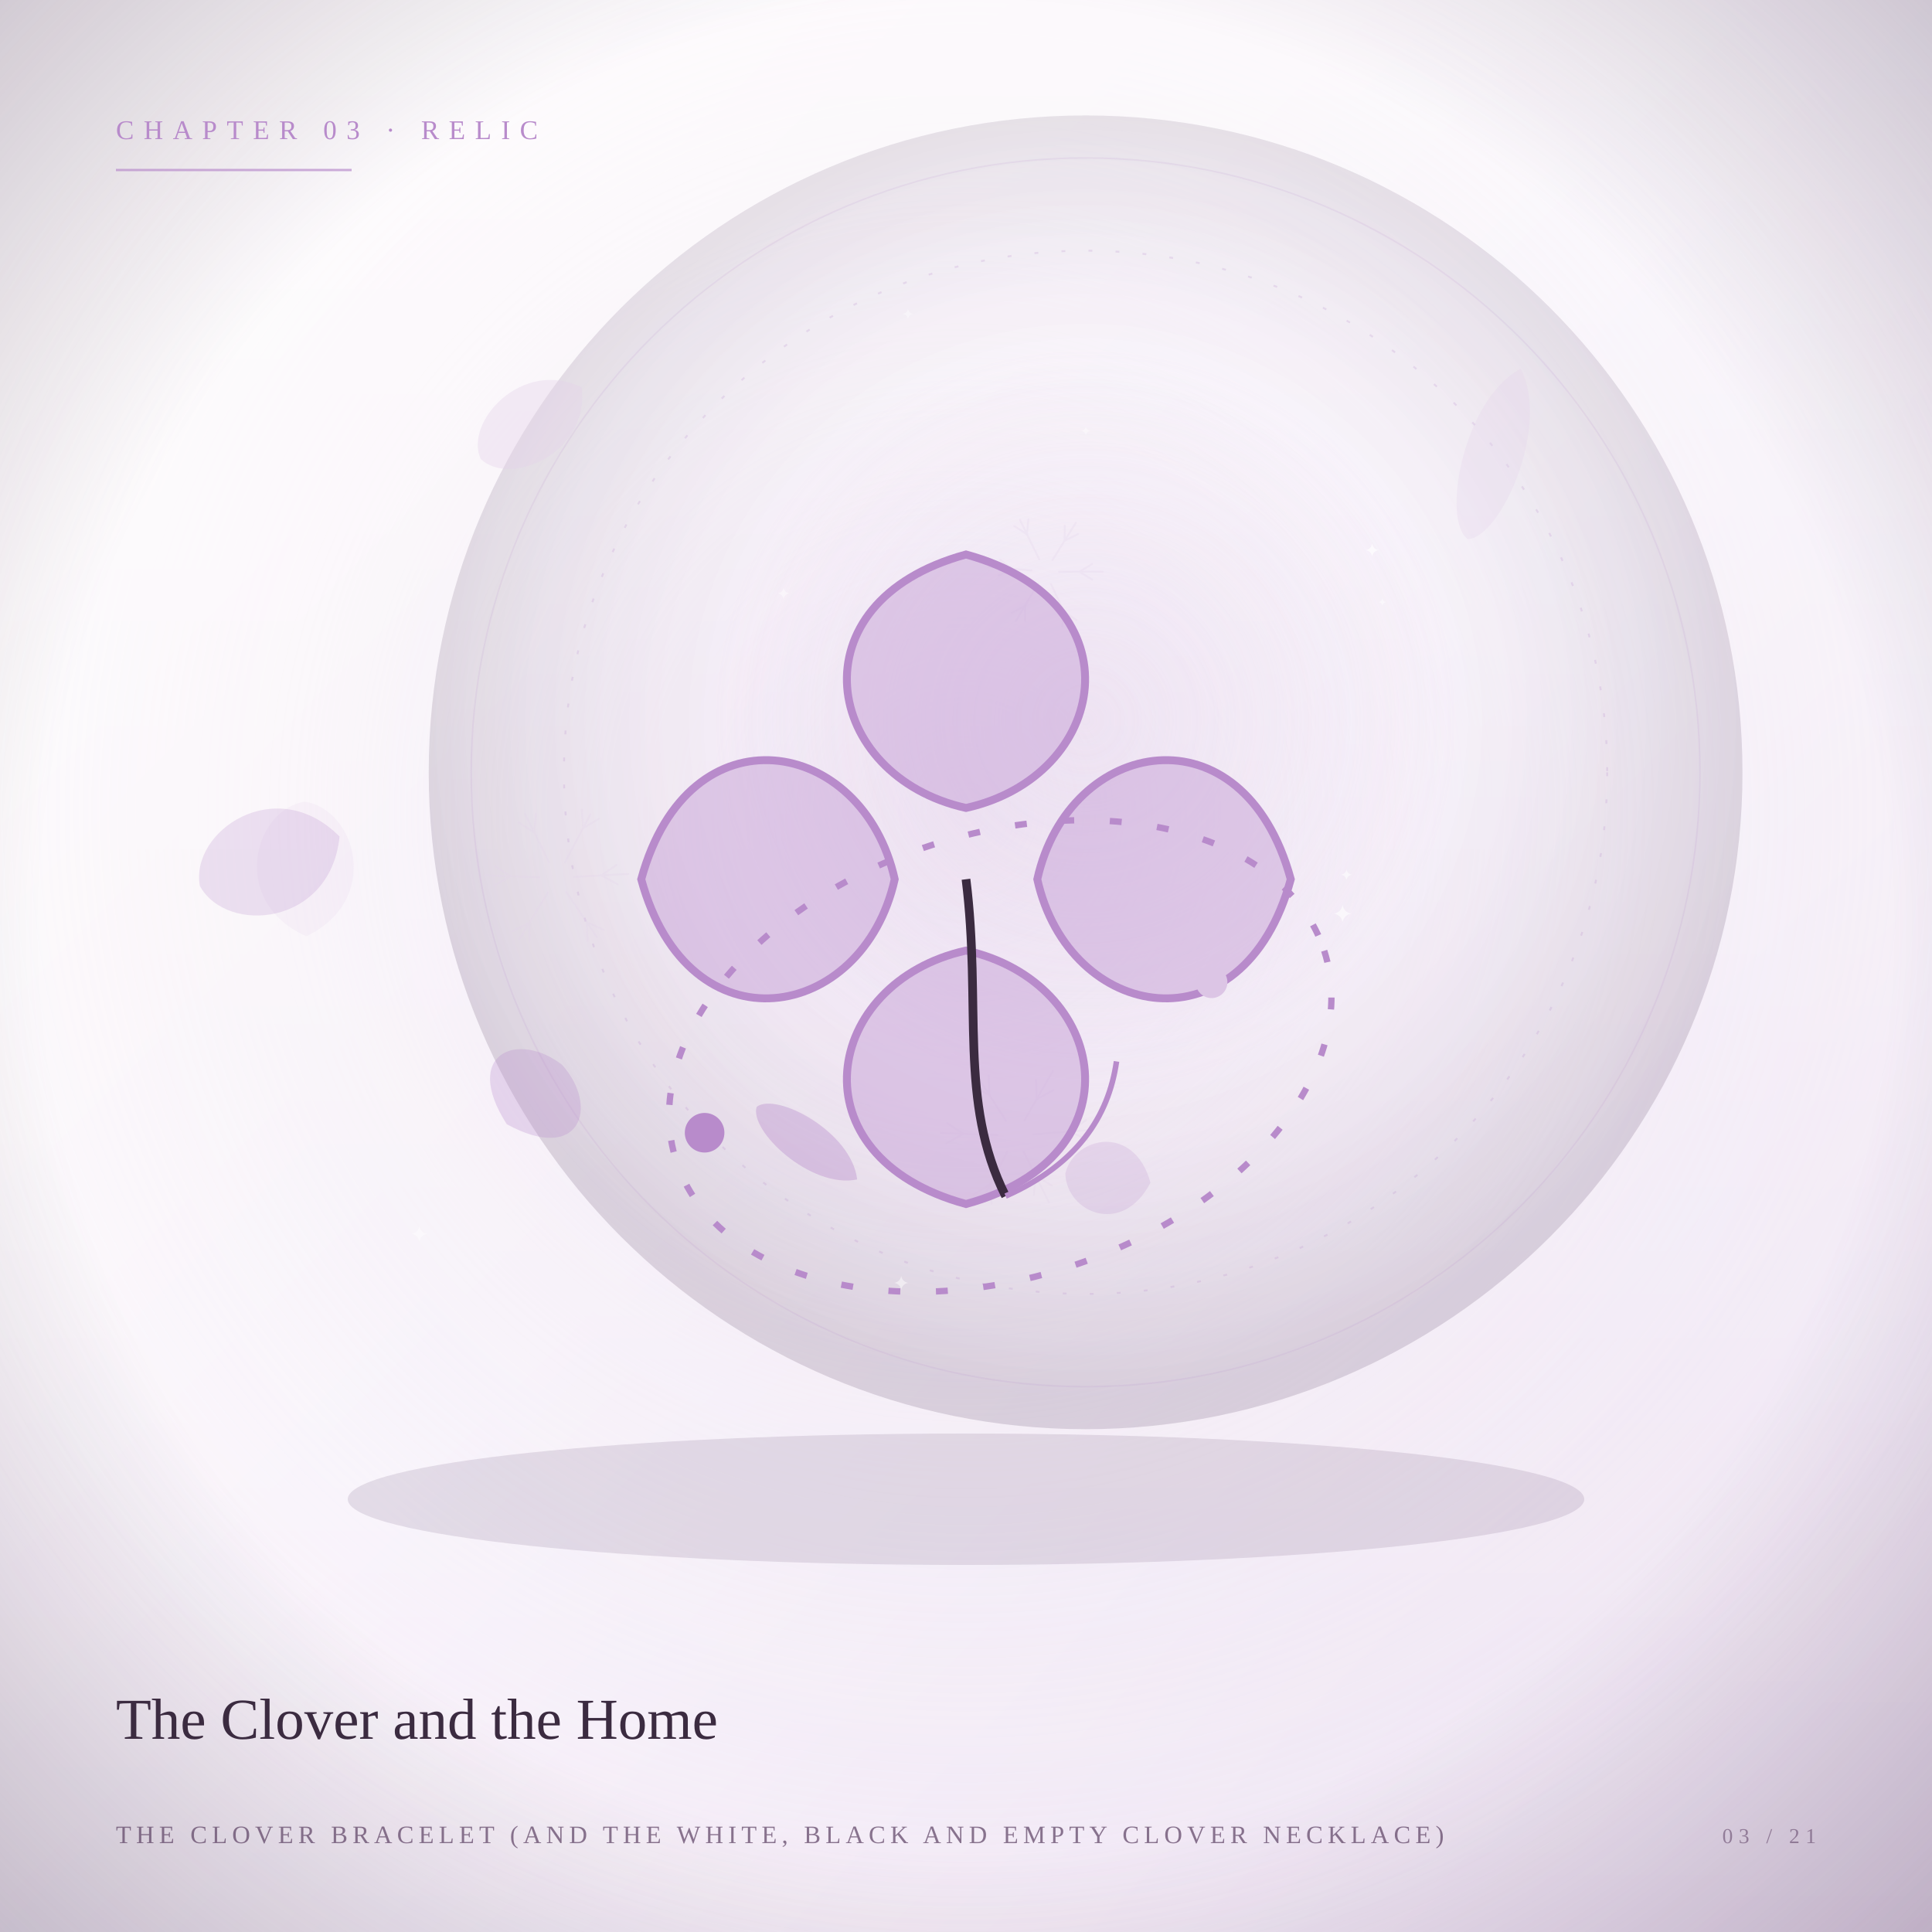
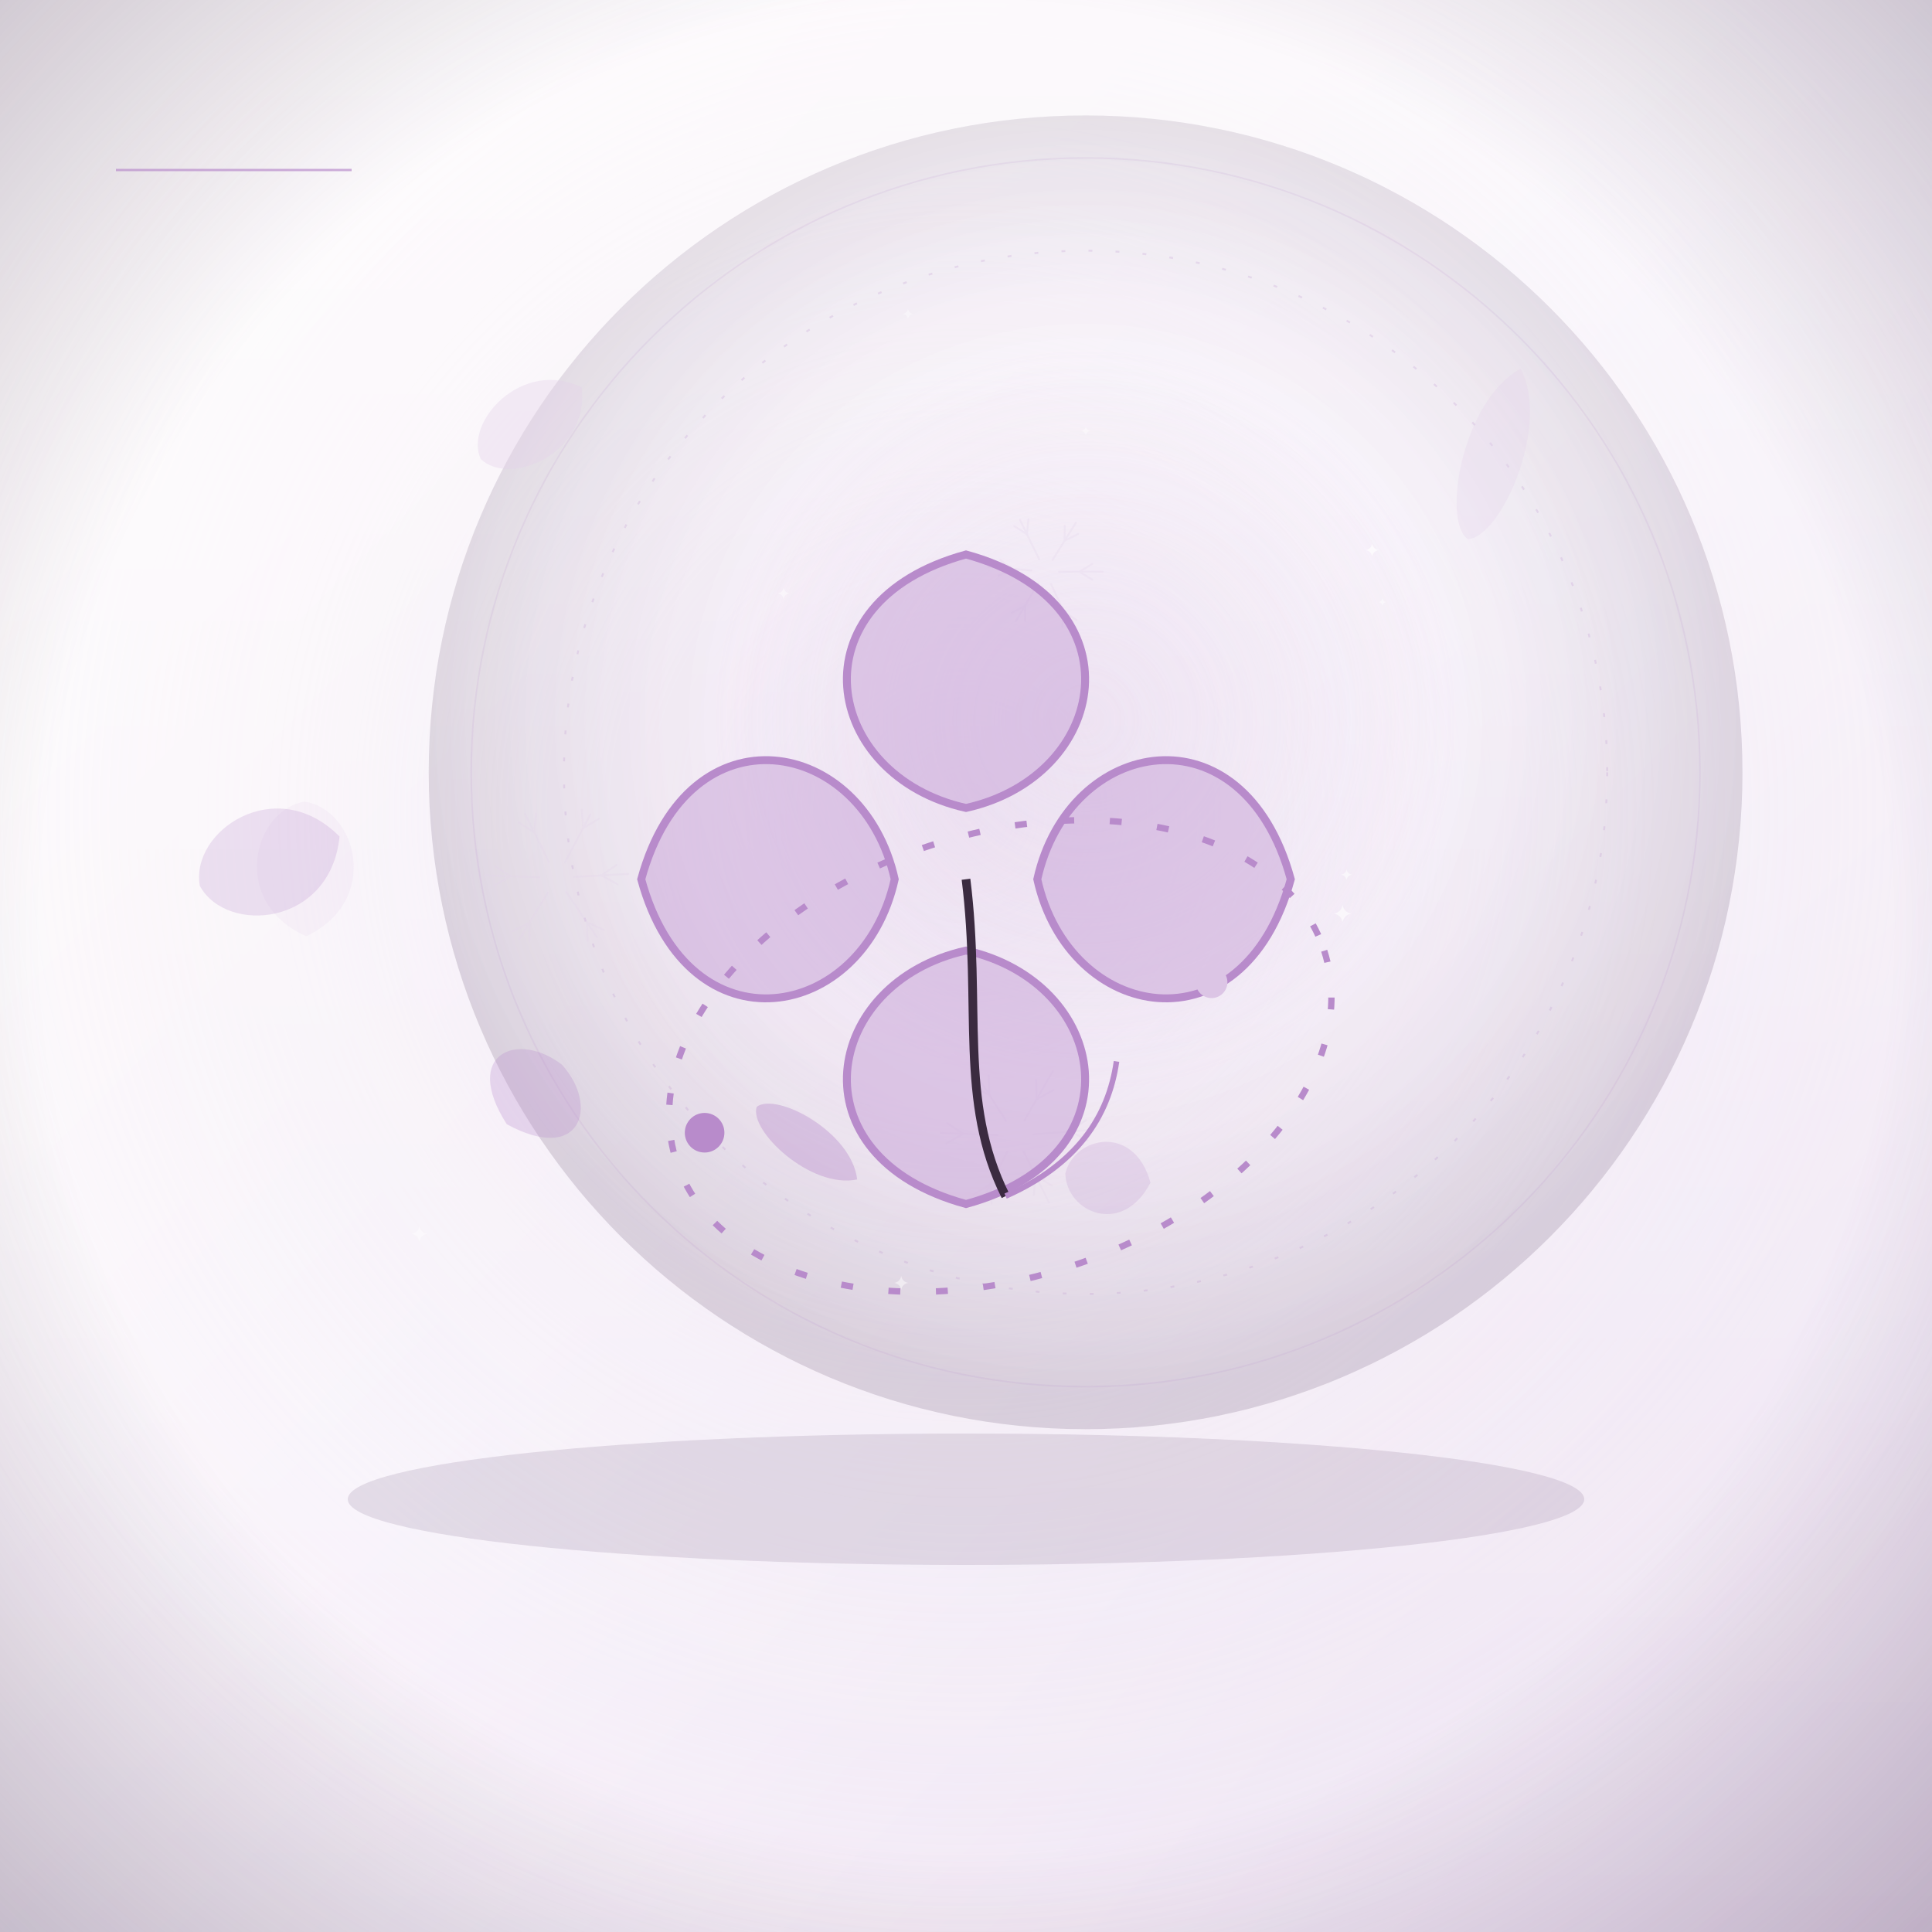
<svg xmlns="http://www.w3.org/2000/svg" viewBox="0 0 1000 1000" width="1000" height="1000" role="img" aria-labelledby="r3-title r3-desc">
  <defs>
    <linearGradient id="r3-bg" x1="0" y1="0" x2="1" y2="1">
      <stop offset="0" stop-color="#FFFDFB" />
      <stop offset="0.48" stop-color="rgb(248, 243, 250)" />
      <stop offset="1" stop-color="rgb(235, 223, 240)" />
    </linearGradient>
    <radialGradient id="r3-halo" cx="50%" cy="42%" r="62%">
      <stop offset="0" stop-color="rgb(220, 197, 229)" stop-opacity="0.7" />
      <stop offset="0.55" stop-color="rgb(241, 232, 245)" stop-opacity="0.24" />
      <stop offset="1" stop-color="rgb(248, 243, 250)" stop-opacity="0" />
    </radialGradient>
    <linearGradient id="r3-accent" x1="0" y1="0" x2="0.9" y2="1">
      <stop offset="0" stop-color="rgb(198, 162, 213)" />
      <stop offset="0.55" stop-color="#B88BCB" />
      <stop offset="1" stop-color="rgb(151, 114, 166)" />
    </linearGradient>
    <linearGradient id="r3-veil" x1="0" y1="0" x2="0" y2="1">
      <stop offset="0" stop-color="#FFFFFF" stop-opacity="0.88" />
      <stop offset="0.55" stop-color="#FFFFFF" stop-opacity="0.4" />
      <stop offset="1" stop-color="#FFFFFF" stop-opacity="0.08" />
    </linearGradient>
    <radialGradient id="r3-spot" cx="50%" cy="46%" r="52%">
      <stop offset="0" stop-color="rgb(235, 223, 240)" stop-opacity="0.58" />
      <stop offset="0.55" stop-color="rgb(245, 239, 248)" stop-opacity="0.16" />
      <stop offset="1" stop-color="rgb(92, 70, 102)" stop-opacity="0.24" />
    </radialGradient>
    <radialGradient id="r3-vignette" cx="50%" cy="48%" r="72%">
      <stop offset="0" stop-color="rgb(92, 70, 102)" stop-opacity="0" />
      <stop offset="0.66" stop-color="rgb(92, 70, 102)" stop-opacity="0" />
      <stop offset="1" stop-color="rgb(92, 70, 102)" stop-opacity="0.32" />
    </radialGradient>
    <filter id="r3-blur" x="-30%" y="-30%" width="160%" height="160%">
      <feGaussianBlur stdDeviation="26" />
    </filter>
    <filter id="r3-soft" x="-20%" y="-20%" width="140%" height="140%">
      <feGaussianBlur stdDeviation="4" />
    </filter>
    <filter id="r3-shadow" x="-30%" y="-30%" width="160%" height="160%">
      <feDropShadow dx="0" dy="10" stdDeviation="14" flood-color="rgb(83, 63, 91)" flood-opacity="0.22" />
    </filter>
  </defs>
  <rect width="1000" height="1000" fill="url(#r3-bg)" />
  <rect width="1000" height="1000" fill="url(#r3-halo)" />
  <rect width="1000" height="1000" fill="url(#r3-veil)" opacity="0.5" />
  <circle cx="561.9" cy="399.75" r="340" fill="url(#r3-spot)" opacity="0.78" />
  <circle cx="561.9" cy="399.75" r="270" fill="none" stroke="#B88BCB" stroke-width="1" opacity="0.22" stroke-dasharray="2 12" />
  <circle cx="561.9" cy="399.75" r="318" fill="none" stroke="#B88BCB" stroke-width="0.8" opacity="0.14" />
  <rect width="1000" height="1000" fill="url(#r3-vignette)" />
  <path d="M0 0 C -42.42 -10.93 -28.61 -39.5 0 -42.02 C 28.61 -39.5 42.42 -10.93 0 0 Z" transform="translate(262.29 581.89) rotate(43.03)" fill="#B88BCB" opacity="0.293" />
  <path d="M0 0 C -39.5 -18.11 -26.64 -65.46 0 -69.64 C 26.64 -65.46 39.5 -18.11 0 0 Z" transform="translate(158.53 484.58) rotate(359.24)" fill="rgb(227, 209, 234)" opacity="0.192" />
  <path d="M0 0 C -18.27 -16.69 -12.32 -60.33 0 -64.18 C 12.32 -60.33 18.27 -16.69 0 0 Z" transform="translate(443.67 610.49) rotate(305.88)" fill="#B88BCB" opacity="0.387" />
  <path d="M0 0 C -30.38 -16.67 -20.49 -60.28 0 -64.13 C 20.49 -60.28 30.38 -16.67 0 0 Z" transform="translate(301.13 200.48) rotate(234.65)" fill="rgb(227, 209, 234)" opacity="0.372" />
  <path d="M0 0 C -29.5 -11.52 -19.9 -41.66 0 -44.32 C 19.9 -41.66 29.5 -11.52 0 0 Z" transform="translate(595.48 612.14) rotate(276.11)" fill="#B88BCB" opacity="0.209" />
  <path d="M0 0 C -23.77 -24.02 -16.03 -86.85 0 -92.4 C 16.03 -86.85 23.77 -24.02 0 0 Z" transform="translate(787.13 190.83) rotate(197.29)" fill="rgb(227, 209, 234)" opacity="0.288" />
  <path d="M0 0 C -42.24 -19.94 -28.48 -72.1 0 -76.7 C 28.48 -72.1 42.24 -19.94 0 0 Z" transform="translate(175.76 432.99) rotate(250.54)" fill="#B88BCB" opacity="0.235" />
  <g stroke="rgb(228, 211, 235)" stroke-width="1" opacity="0.28" stroke-linecap="round">
    <line x1="534.94" y1="587.12" x2="564.26" y2="584.87" />
    <line x1="554.01" y1="585.65" x2="562.16" y2="579.75" />
    <line x1="554.01" y1="585.65" x2="562.96" y2="590.24" />
    <line x1="529.83" y1="596.13" x2="542.98" y2="622.44" />
    <line x1="535.97" y1="608.41" x2="544.5" y2="613.73" />
    <line x1="535.97" y1="608.41" x2="535.1" y2="618.43" />
    <line x1="521.4" y1="596.06" x2="507.82" y2="622.15" />
    <line x1="512.57" y1="613.02" x2="513.27" y2="623.05" />
    <line x1="512.57" y1="613.02" x2="503.95" y2="618.2" />
    <line x1="516.4" y1="587.5" x2="487.02" y2="586.45" />
    <line x1="498.57" y1="586.86" x2="489.81" y2="591.81" />
    <line x1="498.57" y1="586.86" x2="490.18" y2="581.3" />
    <line x1="520.65" y1="580.02" x2="504.72" y2="555.31" />
    <line x1="512.03" y1="566.65" x2="502.97" y2="562.29" />
    <line x1="512.03" y1="566.65" x2="511.8" y2="556.59" />
    <line x1="530.32" y1="579.78" x2="545" y2="554.3" />
    <line x1="536.54" y1="568.99" x2="536.26" y2="558.93" />
    <line x1="536.54" y1="568.99" x2="545.37" y2="564.18" />
  </g>
  <g stroke="rgb(228, 211, 235)" stroke-width="1" opacity="0.28" stroke-linecap="round">
    <line x1="548.14" y1="295.91" x2="570.75" y2="295.97" />
    <line x1="558.73" y1="295.94" x2="565.33" y2="291.91" />
    <line x1="558.73" y1="295.94" x2="565.31" y2="300" />
    <line x1="544.02" y1="302.37" x2="553.57" y2="322.86" />
    <line x1="550.66" y1="316.6" x2="557.11" y2="320.87" />
    <line x1="550.66" y1="316.6" x2="549.78" y2="324.29" />
    <line x1="537.35" y1="302.03" x2="525.79" y2="321.47" />
    <line x1="530.49" y1="313.57" x2="530.59" y2="321.3" />
    <line x1="530.49" y1="313.57" x2="523.64" y2="317.17" />
    <line x1="533.88" y1="295.28" x2="511.35" y2="293.34" />
    <line x1="523.91" y1="294.42" x2="516.99" y2="297.89" />
    <line x1="523.91" y1="294.42" x2="517.69" y2="289.83" />
    <line x1="537.87" y1="289.47" x2="527.96" y2="269.15" />
    <line x1="531.54" y1="276.49" x2="525.02" y2="272.33" />
    <line x1="531.54" y1="276.49" x2="532.29" y2="268.79" />
    <line x1="544.79" y1="289.84" x2="556.79" y2="270.67" />
    <line x1="551.05" y1="279.84" x2="551.12" y2="272.1" />
    <line x1="551.05" y1="279.84" x2="557.97" y2="276.39" />
  </g>
  <g stroke="rgb(228, 211, 235)" stroke-width="1" opacity="0.28" stroke-linecap="round">
    <line x1="297.08" y1="453.89" x2="325.22" y2="452.36" />
    <line x1="311.2" y1="453.12" x2="319.13" y2="447.64" />
    <line x1="311.2" y1="453.12" x2="319.68" y2="457.71" />
    <line x1="293.18" y1="461.75" x2="308.97" y2="485.1" />
    <line x1="303.71" y1="477.33" x2="312.49" y2="481.32" />
    <line x1="303.71" y1="477.33" x2="304.15" y2="486.96" />
    <line x1="283.55" y1="461.98" x2="268.87" y2="486.03" />
    <line x1="274.02" y1="477.6" x2="274.04" y2="487.24" />
    <line x1="274.02" y1="477.6" x2="265.44" y2="481.99" />
    <line x1="279.3" y1="454.08" x2="251.13" y2="453.11" />
    <line x1="264.19" y1="453.56" x2="255.8" y2="458.32" />
    <line x1="264.19" y1="453.56" x2="256.15" y2="448.24" />
    <line x1="284.24" y1="446.4" x2="271.73" y2="421.15" />
    <line x1="276.52" y1="430.82" x2="268.36" y2="425.69" />
    <line x1="276.52" y1="430.82" x2="277.39" y2="421.22" />
    <line x1="292.35" y1="446.51" x2="305.52" y2="421.59" />
    <line x1="301.8" y1="428.65" x2="301.18" y2="419.02" />
    <line x1="301.8" y1="428.65" x2="310.09" y2="423.73" />
  </g>
  <path d="M 696.95 449.96 Q 697.39 452.28 699.71 452.73 Q 697.39 453.17 696.95 455.49 Q 696.51 453.17 694.19 452.73 Q 696.51 452.28 696.95 449.96 Z" fill="#FFFFFF" opacity="0.542" />
  <path d="M 405.58 304.17 Q 406.05 306.65 408.54 307.13 Q 406.05 307.6 405.58 310.09 Q 405.1 307.6 402.62 307.13 Q 405.1 306.65 405.58 304.17 Z" fill="#FFFFFF" opacity="0.43" />
  <path d="M 217.09 634.61 Q 217.73 637.99 221.11 638.64 Q 217.73 639.28 217.09 642.66 Q 216.45 639.28 213.07 638.64 Q 216.45 637.99 217.09 634.61 Z" fill="#FFFFFF" opacity="0.407" />
  <path d="M 710.22 281.42 Q 710.75 284.2 713.53 284.73 Q 710.75 285.26 710.22 288.04 Q 709.69 285.26 706.91 284.73 Q 709.69 284.2 710.22 281.42 Z" fill="#FFFFFF" opacity="0.663" />
  <path d="M 469.96 159.88 Q 470.37 162.05 472.55 162.47 Q 470.37 162.88 469.96 165.06 Q 469.54 162.88 467.36 162.47 Q 469.54 162.05 469.96 159.88 Z" fill="#FFFFFF" opacity="0.372" />
  <path d="M 466.47 660.42 Q 467.05 663.45 470.07 664.02 Q 467.05 664.6 466.47 667.63 Q 465.9 664.6 462.87 664.02 Q 465.9 663.45 466.47 660.42 Z" fill="#FFFFFF" opacity="0.486" />
  <path d="M 715.53 309.76 Q 715.83 311.35 717.42 311.65 Q 715.83 311.96 715.53 313.54 Q 715.23 311.96 713.64 311.65 Q 715.23 311.35 715.53 309.76 Z" fill="#FFFFFF" opacity="0.434" />
  <path d="M 694.92 468.42 Q 695.64 472.17 699.39 472.89 Q 695.64 473.6 694.92 477.36 Q 694.21 473.6 690.46 472.89 Q 694.21 472.17 694.92 468.42 Z" fill="#FFFFFF" opacity="0.588" />
  <path d="M 562.02 220.72 Q 562.4 222.67 564.34 223.04 Q 562.4 223.41 562.02 225.36 Q 561.65 223.41 559.7 223.04 Q 561.65 222.67 562.02 220.72 Z" fill="#FFFFFF" opacity="0.374" />
  <ellipse cx="500" cy="776" rx="320" ry="34" fill="rgb(107, 81, 118)" opacity="0.16" />
  <g transform="translate(500 492) scale(2.05)">
    <g stroke="#3B2B40" stroke-width="2.2" fill="none">
      <g transform="translate(0 -18)">
        <path d="M0,-18 C -36,-26 -44,-70 0,-82 C 44,-70 36,-26 0,-18 Z" transform="rotate(0)" fill="rgb(202, 168, 216)" fill-opacity="0.55" stroke="#B88BCB" stroke-width="2" />
        <path d="M0,-18 C -36,-26 -44,-70 0,-82 C 44,-70 36,-26 0,-18 Z" transform="rotate(90)" fill="rgb(202, 168, 216)" fill-opacity="0.55" stroke="#B88BCB" stroke-width="2" />
        <path d="M0,-18 C -36,-26 -44,-70 0,-82 C 44,-70 36,-26 0,-18 Z" transform="rotate(180)" fill="rgb(202, 168, 216)" fill-opacity="0.55" stroke="#B88BCB" stroke-width="2" />
        <path d="M0,-18 C -36,-26 -44,-70 0,-82 C 44,-70 36,-26 0,-18 Z" transform="rotate(270)" fill="rgb(202, 168, 216)" fill-opacity="0.55" stroke="#B88BCB" stroke-width="2" />
      </g>
      <path d="M 0,-18 C 4,14 -2,38 10,62" />
      <path d="M 10,62 C 28,54 36,42 38,28" stroke="#B88BCB" stroke-width="1.4" />
      <ellipse cx="0" cy="28" rx="86" ry="56" stroke="#B88BCB" stroke-width="1.6" stroke-dasharray="3 9" transform="rotate(-18)" />
      <circle cx="-66" cy="46" r="5" fill="#B88BCB" stroke="none" />
      <circle cx="62" cy="8" r="4" fill="rgb(220, 197, 229)" stroke="none" />
    </g>
  </g>
  <g>
-     <text x="60" y="72" font-family="Georgia, 'Times New Roman', serif" font-size="14" letter-spacing="5" fill="#B88BCB">CHAPTER 03 · RELIC</text>
    <line x1="60" y1="88" x2="182" y2="88" stroke="#B88BCB" stroke-width="1.2" opacity="0.7" />
-     <text x="60" y="900" font-family="Georgia, 'Times New Roman', serif" font-size="30" font-weight="400" fill="#3B2B40" text-anchor="start">The Clover and the Home</text>
-     <text x="60" y="954" font-family="Georgia, 'Times New Roman', serif" font-size="13" letter-spacing="2.5" fill="#5B3F62" fill-opacity="0.7">THE CLOVER BRACELET (AND THE WHITE, BLACK AND EMPTY CLOVER NECKLACE)</text>
-     <text x="940" y="954" font-family="Georgia, 'Times New Roman', serif" font-size="11" letter-spacing="3" fill="#5B3F62" fill-opacity="0.55" text-anchor="end">03 / 21</text>
  </g>
</svg>
